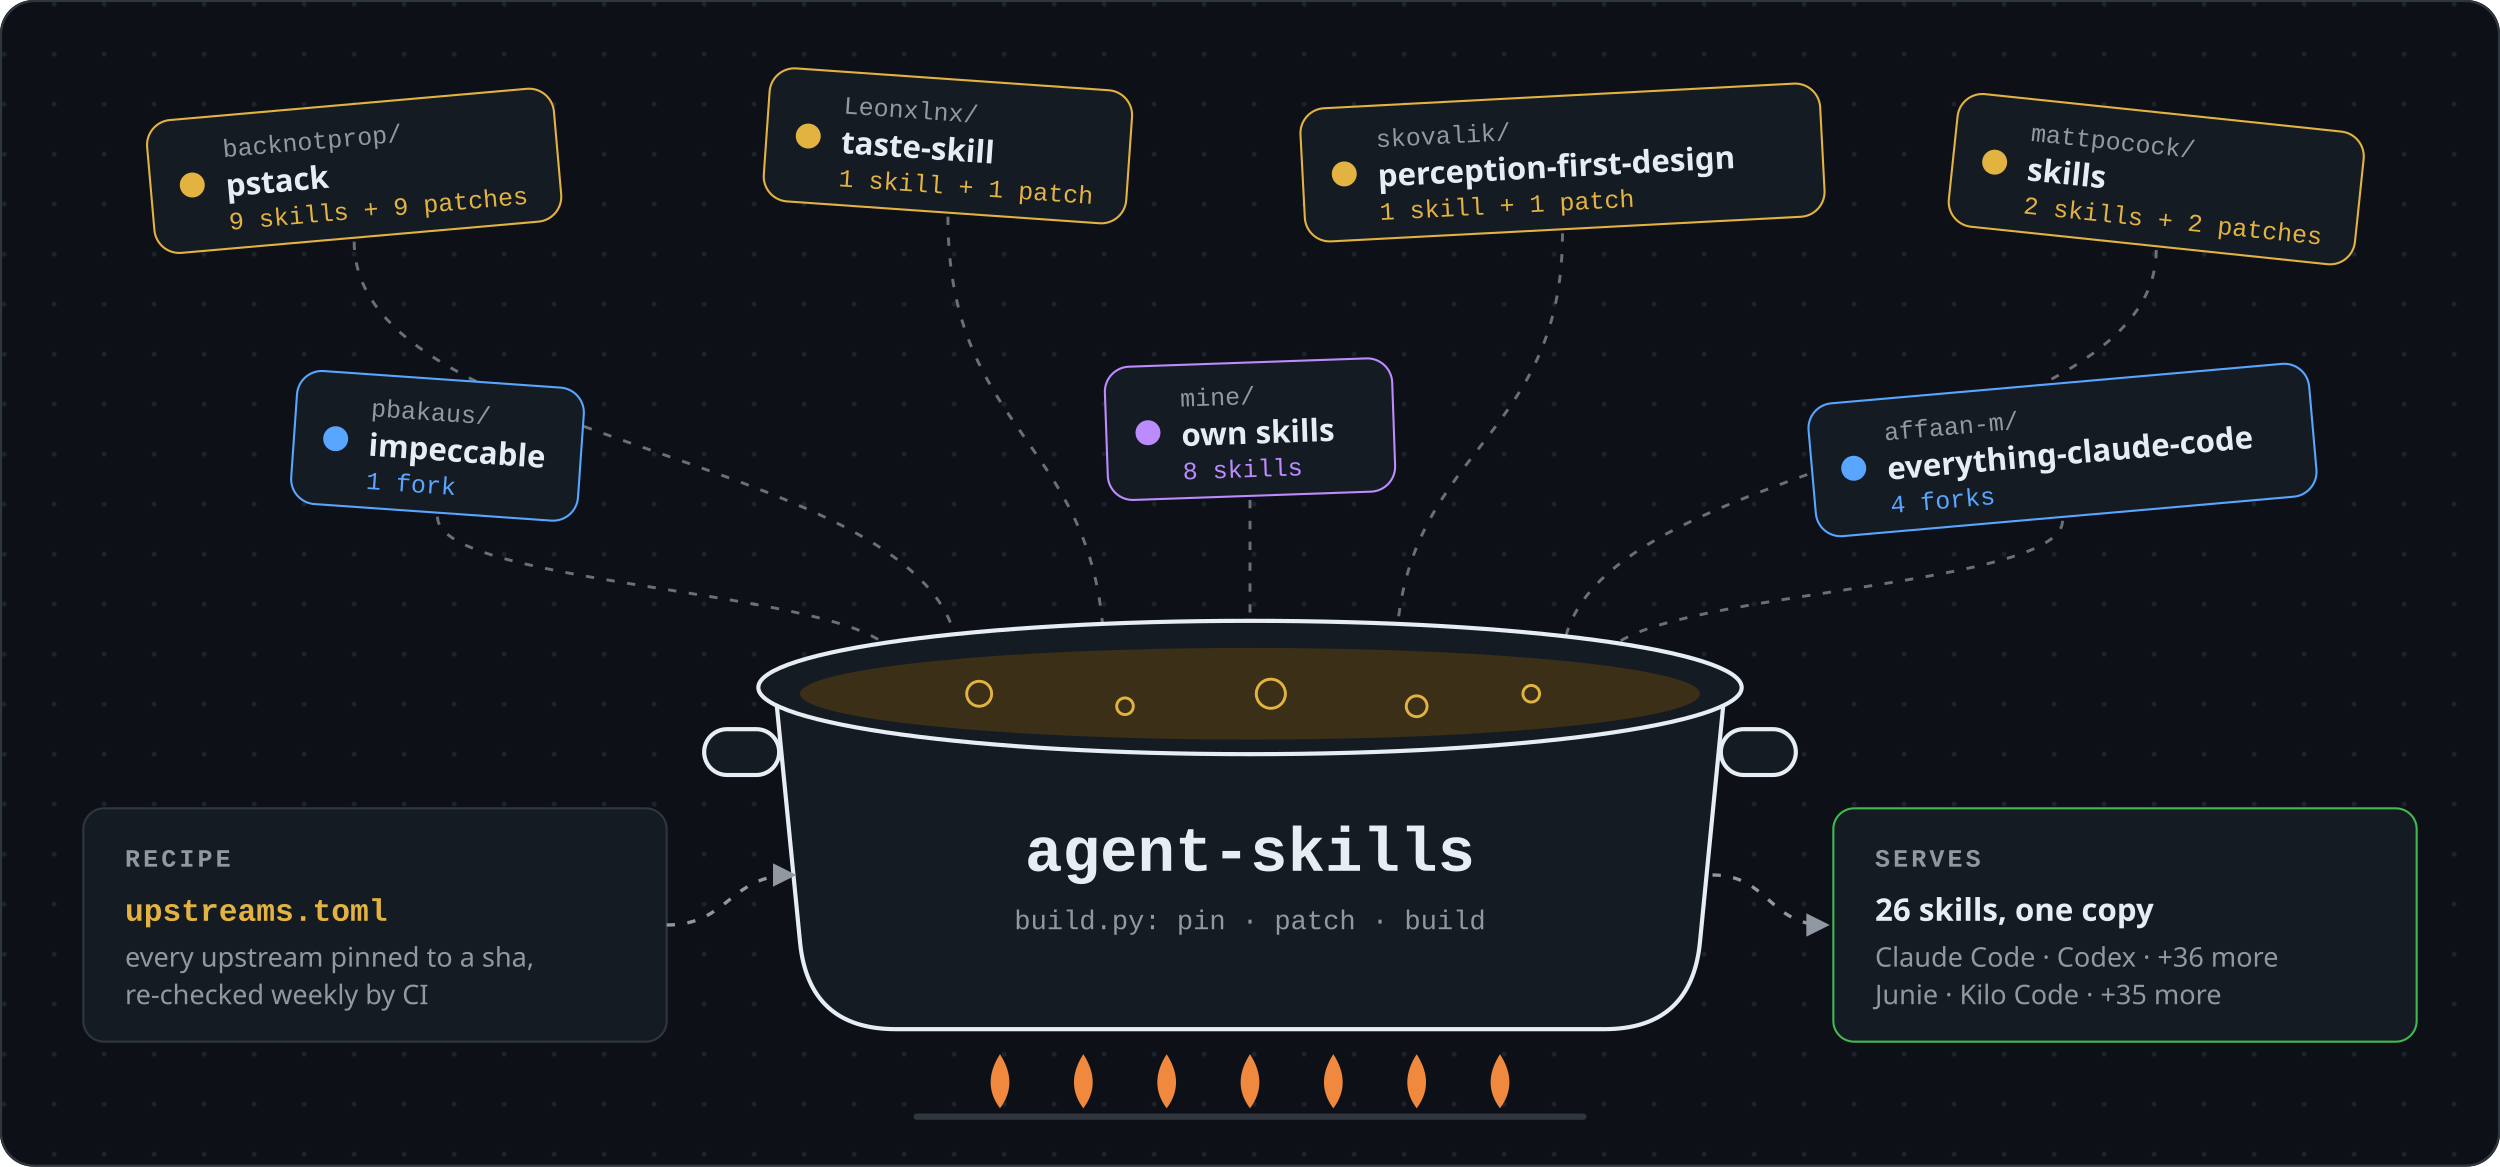
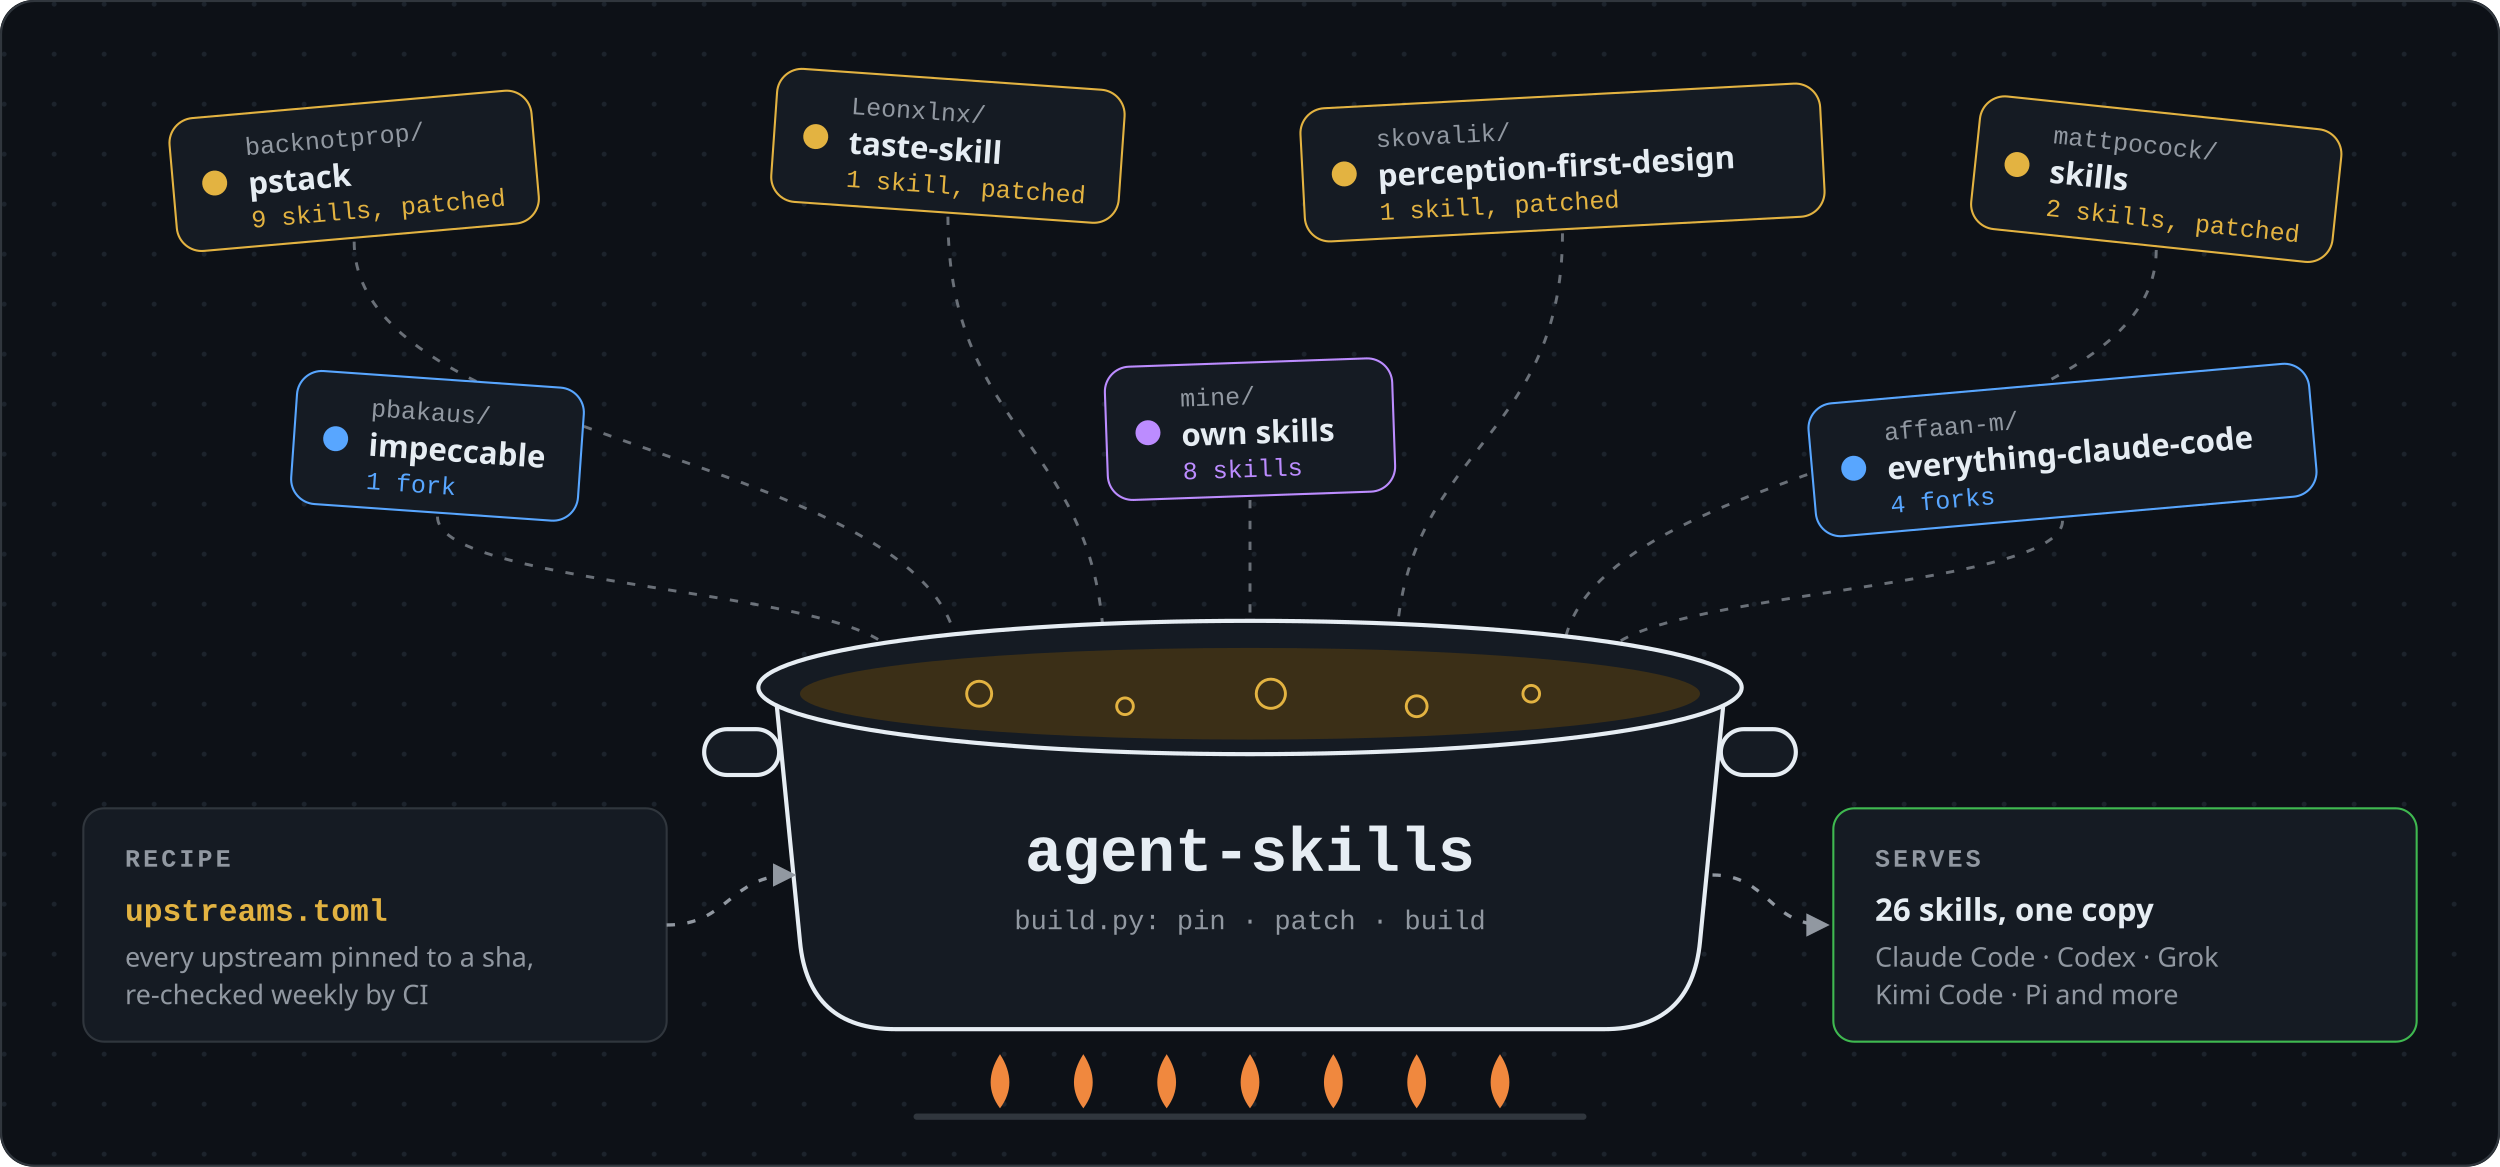
<svg xmlns="http://www.w3.org/2000/svg" width="1200" height="560" viewBox="0 0 1200 560" role="img" aria-labelledby="t">
  <style>
  .sans { font-family: -apple-system, BlinkMacSystemFont, 'Segoe UI', 'Noto Sans', Helvetica, Arial, sans-serif; }
  .mono { font-family: ui-monospace, SFMono-Regular, 'SF Mono', Menlo, Consolas, 'Liberation Mono', monospace; }
  .flow { stroke-dasharray: 4 6; animation: flow 1.2s linear infinite; }
  @keyframes flow { to { stroke-dashoffset: -20; } }
  .bob { animation: bob 3.2s ease-in-out infinite; } @keyframes bob { 50% { transform: translateY(6px); } }  .bubble { transform-box: fill-box; transform-origin: center; animation: pop 2.5s ease-in-out infinite; } @keyframes pop { 50% { transform: scale(1.35); } } .flame { transform-box: fill-box; transform-origin: bottom; animation: flick 0.9s ease-in-out infinite alternate; } @keyframes flick { to { transform: scaleY(0.75); } }
  @media (prefers-reduced-motion: reduce) { * { animation: none !important; transform: none !important; } }
</style>
  <defs>
    <pattern id="dots" width="24" height="24" patternUnits="userSpaceOnUse">
      <circle cx="2" cy="2" r="1.2" fill="#1c232c" />
    </pattern>
    <marker id="arrow" viewBox="0 0 10 10" refX="8" refY="5" markerWidth="7" markerHeight="7" orient="auto-start-reverse">
      <path d="M0,0 L10,5 L0,10 z" fill="#9198a1" />
    </marker>
  </defs>
  <rect width="1200" height="560" rx="16" fill="#0d1117" />
  <rect width="1200" height="560" rx="16" fill="url(#dots)" />
  <rect x="0.5" y="0.5" width="1199" height="559" rx="16" fill="none" stroke="#30363d" />
  <path class="flow" d="M170,116 C170,217.0 460,217.0 460,318" fill="none" stroke="#9198a1" stroke-width="1.4" opacity="0.7" />
  <path class="flow" d="M455,104 C455,211.0 530,211.0 530,318" fill="none" stroke="#9198a1" stroke-width="1.4" opacity="0.7" />
  <path class="flow" d="M750,112 C750,215.0 670,215.0 670,318" fill="none" stroke="#9198a1" stroke-width="1.4" opacity="0.7" />
  <path class="flow" d="M1035,120 C1035,219.0 750,219.0 750,318" fill="none" stroke="#9198a1" stroke-width="1.4" opacity="0.7" />
  <path class="flow" d="M210,248 C210,283.0 430,283.0 430,318" fill="none" stroke="#9198a1" stroke-width="1.4" opacity="0.7" />
  <path class="flow" d="M990,250 C990,284.0 770,284.0 770,318" fill="none" stroke="#9198a1" stroke-width="1.4" opacity="0.7" />
  <path class="flow" d="M600,240 C600,279.0 600,279.0 600,318" fill="none" stroke="#9198a1" stroke-width="1.4" opacity="0.7" />
  <g transform="translate(170,82) rotate(-5)">
    <g class="bob" style="animation-delay:0.0s">
-       <rect x="-98.0" y="-32" width="196.0" height="64" rx="12" fill="#151b23" stroke="#e3b341" />
-       <circle cx="-78.0" cy="0" r="6" fill="#e3b341" />
-       <text x="-62.0" y="-12" class="mono" font-size="12" font-weight="400" fill="#9198a1" text-anchor="start">backnotprop/</text>
-       <text x="-62.0" y="7" class="sans" font-size="15" font-weight="700" fill="#e6edf3" text-anchor="start">pstack</text>
-       <text x="-62.0" y="23" class="mono" font-size="12" font-weight="400" fill="#e3b341" text-anchor="start">9 skills + 9 patches</text>
+       <rect x="-87.2" y="-32" width="174.4" height="64" rx="12" fill="#151b23" stroke="#e3b341" />
+       <circle cx="-67.2" cy="0" r="6" fill="#e3b341" />
+       <text x="-51.2" y="-12" class="mono" font-size="12" font-weight="400" fill="#9198a1" text-anchor="start">backnotprop/</text>
+       <text x="-51.2" y="7" class="sans" font-size="15" font-weight="700" fill="#e6edf3" text-anchor="start">pstack</text>
+       <text x="-51.2" y="23" class="mono" font-size="12" font-weight="400" fill="#e3b341" text-anchor="start">9 skills, patched</text>
    </g>
  </g>
  <g transform="translate(455,70) rotate(4)">
    <g class="bob" style="animation-delay:0.4s">
-       <rect x="-87.2" y="-32" width="174.4" height="64" rx="12" fill="#151b23" stroke="#e3b341" />
-       <circle cx="-67.2" cy="0" r="6" fill="#e3b341" />
-       <text x="-51.2" y="-12" class="mono" font-size="12" font-weight="400" fill="#9198a1" text-anchor="start">Leonxlnx/</text>
-       <text x="-51.2" y="7" class="sans" font-size="15" font-weight="700" fill="#e6edf3" text-anchor="start">taste-skill</text>
-       <text x="-51.2" y="23" class="mono" font-size="12" font-weight="400" fill="#e3b341" text-anchor="start">1 skill + 1 patch</text>
+       <rect x="-83.6" y="-32" width="167.2" height="64" rx="12" fill="#151b23" stroke="#e3b341" />
+       <circle cx="-63.6" cy="0" r="6" fill="#e3b341" />
+       <text x="-47.6" y="-12" class="mono" font-size="12" font-weight="400" fill="#9198a1" text-anchor="start">Leonxlnx/</text>
+       <text x="-47.6" y="7" class="sans" font-size="15" font-weight="700" fill="#e6edf3" text-anchor="start">taste-skill</text>
+       <text x="-47.6" y="23" class="mono" font-size="12" font-weight="400" fill="#e3b341" text-anchor="start">1 skill, patched</text>
    </g>
  </g>
  <g transform="translate(750,78) rotate(-3)">
    <g class="bob" style="animation-delay:0.8s">
      <rect x="-124.9" y="-32" width="249.8" height="64" rx="12" fill="#151b23" stroke="#e3b341" />
      <circle cx="-104.9" cy="0" r="6" fill="#e3b341" />
      <text x="-88.9" y="-12" class="mono" font-size="12" font-weight="400" fill="#9198a1" text-anchor="start">skovalik/</text>
      <text x="-88.9" y="7" class="sans" font-size="15" font-weight="700" fill="#e6edf3" text-anchor="start">perception-first-design</text>
-       <text x="-88.9" y="23" class="mono" font-size="12" font-weight="400" fill="#e3b341" text-anchor="start">1 skill + 1 patch</text>
+       <text x="-88.9" y="23" class="mono" font-size="12" font-weight="400" fill="#e3b341" text-anchor="start">1 skill, patched</text>
    </g>
  </g>
  <g transform="translate(1035,86) rotate(6)">
    <g class="bob" style="animation-delay:1.2s">
-       <rect x="-98.0" y="-32" width="196.0" height="64" rx="12" fill="#151b23" stroke="#e3b341" />
-       <circle cx="-78.0" cy="0" r="6" fill="#e3b341" />
-       <text x="-62.0" y="-12" class="mono" font-size="12" font-weight="400" fill="#9198a1" text-anchor="start">mattpocock/</text>
-       <text x="-62.0" y="7" class="sans" font-size="15" font-weight="700" fill="#e6edf3" text-anchor="start">skills</text>
-       <text x="-62.0" y="23" class="mono" font-size="12" font-weight="400" fill="#e3b341" text-anchor="start">2 skills + 2 patches</text>
+       <rect x="-87.2" y="-32" width="174.4" height="64" rx="12" fill="#151b23" stroke="#e3b341" />
+       <circle cx="-67.2" cy="0" r="6" fill="#e3b341" />
+       <text x="-51.2" y="-12" class="mono" font-size="12" font-weight="400" fill="#9198a1" text-anchor="start">mattpocock/</text>
+       <text x="-51.2" y="7" class="sans" font-size="15" font-weight="700" fill="#e6edf3" text-anchor="start">skills</text>
+       <text x="-51.2" y="23" class="mono" font-size="12" font-weight="400" fill="#e3b341" text-anchor="start">2 skills, patched</text>
    </g>
  </g>
  <g transform="translate(210,214) rotate(4)">
    <g class="bob" style="animation-delay:1.6s">
      <rect x="-69.0" y="-32" width="138.0" height="64" rx="12" fill="#151b23" stroke="#58a6ff" />
      <circle cx="-49.0" cy="0" r="6" fill="#58a6ff" />
      <text x="-33.0" y="-12" class="mono" font-size="12" font-weight="400" fill="#9198a1" text-anchor="start">pbakaus/</text>
      <text x="-33.0" y="7" class="sans" font-size="15" font-weight="700" fill="#e6edf3" text-anchor="start">impeccable</text>
      <text x="-33.0" y="23" class="mono" font-size="12" font-weight="400" fill="#58a6ff" text-anchor="start">1 fork</text>
    </g>
  </g>
  <g transform="translate(990,216) rotate(-5)">
    <g class="bob" style="animation-delay:2.0s">
      <rect x="-120.6" y="-32" width="241.2" height="64" rx="12" fill="#151b23" stroke="#58a6ff" />
      <circle cx="-100.6" cy="0" r="6" fill="#58a6ff" />
      <text x="-84.6" y="-12" class="mono" font-size="12" font-weight="400" fill="#9198a1" text-anchor="start">affaan-m/</text>
      <text x="-84.6" y="7" class="sans" font-size="15" font-weight="700" fill="#e6edf3" text-anchor="start">everything-claude-code</text>
      <text x="-84.6" y="23" class="mono" font-size="12" font-weight="400" fill="#58a6ff" text-anchor="start">4 forks</text>
    </g>
  </g>
  <g transform="translate(600,206) rotate(-2)">
    <g class="bob" style="animation-delay:2.4s">
      <rect x="-69.0" y="-32" width="138.0" height="64" rx="12" fill="#151b23" stroke="#bc8cff" />
      <circle cx="-49.0" cy="0" r="6" fill="#bc8cff" />
      <text x="-33.0" y="-12" class="mono" font-size="12" font-weight="400" fill="#9198a1" text-anchor="start">mine/</text>
      <text x="-33.0" y="7" class="sans" font-size="15" font-weight="700" fill="#e6edf3" text-anchor="start">own skills</text>
      <text x="-33.0" y="23" class="mono" font-size="12" font-weight="400" fill="#bc8cff" text-anchor="start">8 skills</text>
    </g>
  </g>
  <path d="M372,330 L384,452 Q388,494 430,494 L770,494 Q812,494 816,452 L828,330 Z" fill="#151b23" stroke="#e6edf3" stroke-width="2" />
  <rect x="338" y="350" width="36" height="22" rx="11" fill="#151b23" stroke="#e6edf3" stroke-width="2" />
  <rect x="826" y="350" width="36" height="22" rx="11" fill="#151b23" stroke="#e6edf3" stroke-width="2" />
  <ellipse cx="600" cy="330" rx="236" ry="32" fill="#151b23" stroke="#e6edf3" stroke-width="2" />
  <ellipse cx="600" cy="333" rx="216" ry="22" fill="#3b2f17" />
  <circle class="bubble" style="animation-delay:0.0s" cx="470" cy="333" r="6" fill="none" stroke="#e3b341" stroke-width="1.4" />
  <circle class="bubble" style="animation-delay:0.5s" cx="540" cy="339" r="4" fill="none" stroke="#e3b341" stroke-width="1.4" />
  <circle class="bubble" style="animation-delay:1.0s" cx="610" cy="333" r="7" fill="none" stroke="#e3b341" stroke-width="1.4" />
  <circle class="bubble" style="animation-delay:1.5s" cx="680" cy="339" r="5" fill="none" stroke="#e3b341" stroke-width="1.4" />
  <circle class="bubble" style="animation-delay:2.0s" cx="735" cy="333" r="4" fill="none" stroke="#e3b341" stroke-width="1.4" />
  <text x="600" y="418" class="mono" font-size="30" font-weight="700" fill="#e6edf3" text-anchor="middle">agent-skills</text>
  <text x="600" y="446" class="mono" font-size="13" font-weight="400" fill="#9198a1" text-anchor="middle">build.py: pin · patch · build</text>
  <path class="flame" style="animation-delay:0.0s" d="M480,532 q-9,-12 0,-26 q9,14 0,26 z" fill="#f0883e" />
  <path class="flame" style="animation-delay:0.15s" d="M520,532 q-9,-12 0,-26 q9,14 0,26 z" fill="#f0883e" />
  <path class="flame" style="animation-delay:0.3s" d="M560,532 q-9,-12 0,-26 q9,14 0,26 z" fill="#f0883e" />
  <path class="flame" style="animation-delay:0.45s" d="M600,532 q-9,-12 0,-26 q9,14 0,26 z" fill="#f0883e" />
  <path class="flame" style="animation-delay:0.6s" d="M640,532 q-9,-12 0,-26 q9,14 0,26 z" fill="#f0883e" />
  <path class="flame" style="animation-delay:0.75s" d="M680,532 q-9,-12 0,-26 q9,14 0,26 z" fill="#f0883e" />
  <path class="flame" style="animation-delay:0.9s" d="M720,532 q-9,-12 0,-26 q9,14 0,26 z" fill="#f0883e" />
  <line x1="440" y1="536" x2="760" y2="536" stroke="#30363d" stroke-width="3" stroke-linecap="round" />
  <rect x="40" y="388" width="280" height="112" rx="10" fill="#151b23" stroke="#30363d" />
  <text x="60" y="416" class="mono" font-size="12" font-weight="600" fill="#9198a1" text-anchor="start" letter-spacing="1.5">RECIPE</text>
  <text x="60" y="442" class="mono" font-size="15" font-weight="700" fill="#e3b341" text-anchor="start">upstreams.toml</text>
  <text x="60" y="464" class="sans" font-size="13" font-weight="400" fill="#9198a1" text-anchor="start">every upstream pinned to a sha,</text>
  <text x="60" y="482" class="sans" font-size="13" font-weight="400" fill="#9198a1" text-anchor="start">re-checked weekly by CI</text>
  <rect x="880" y="388" width="280" height="112" rx="10" fill="#151b23" stroke="#3fb950" />
  <text x="900" y="416" class="mono" font-size="12" font-weight="600" fill="#9198a1" text-anchor="start" letter-spacing="1.5">SERVES</text>
  <text x="900" y="442" class="sans" font-size="15" font-weight="700" fill="#e6edf3" text-anchor="start">26 skills, one copy</text>
-   <text x="900" y="464" class="sans" font-size="13" font-weight="400" fill="#9198a1" text-anchor="start">Claude Code · Codex · +36 more</text>
-   <text x="900" y="482" class="sans" font-size="13" font-weight="400" fill="#9198a1" text-anchor="start">Junie · Kilo Code · +35 more</text>
+   <text x="900" y="464" class="sans" font-size="13" font-weight="400" fill="#9198a1" text-anchor="start">Claude Code · Codex · Grok</text>
+   <text x="900" y="482" class="sans" font-size="13" font-weight="400" fill="#9198a1" text-anchor="start">Kimi Code · Pi and more</text>
  <path class="flow" d="M320,444 C350.0,444 350.0,420 380,420" fill="none" stroke="#9198a1" stroke-width="1.6" marker-end="url(#arrow)" />
  <path class="flow" d="M822,420 C849.0,420 849.0,444 876,444" fill="none" stroke="#9198a1" stroke-width="1.6" marker-end="url(#arrow)" />
</svg>
